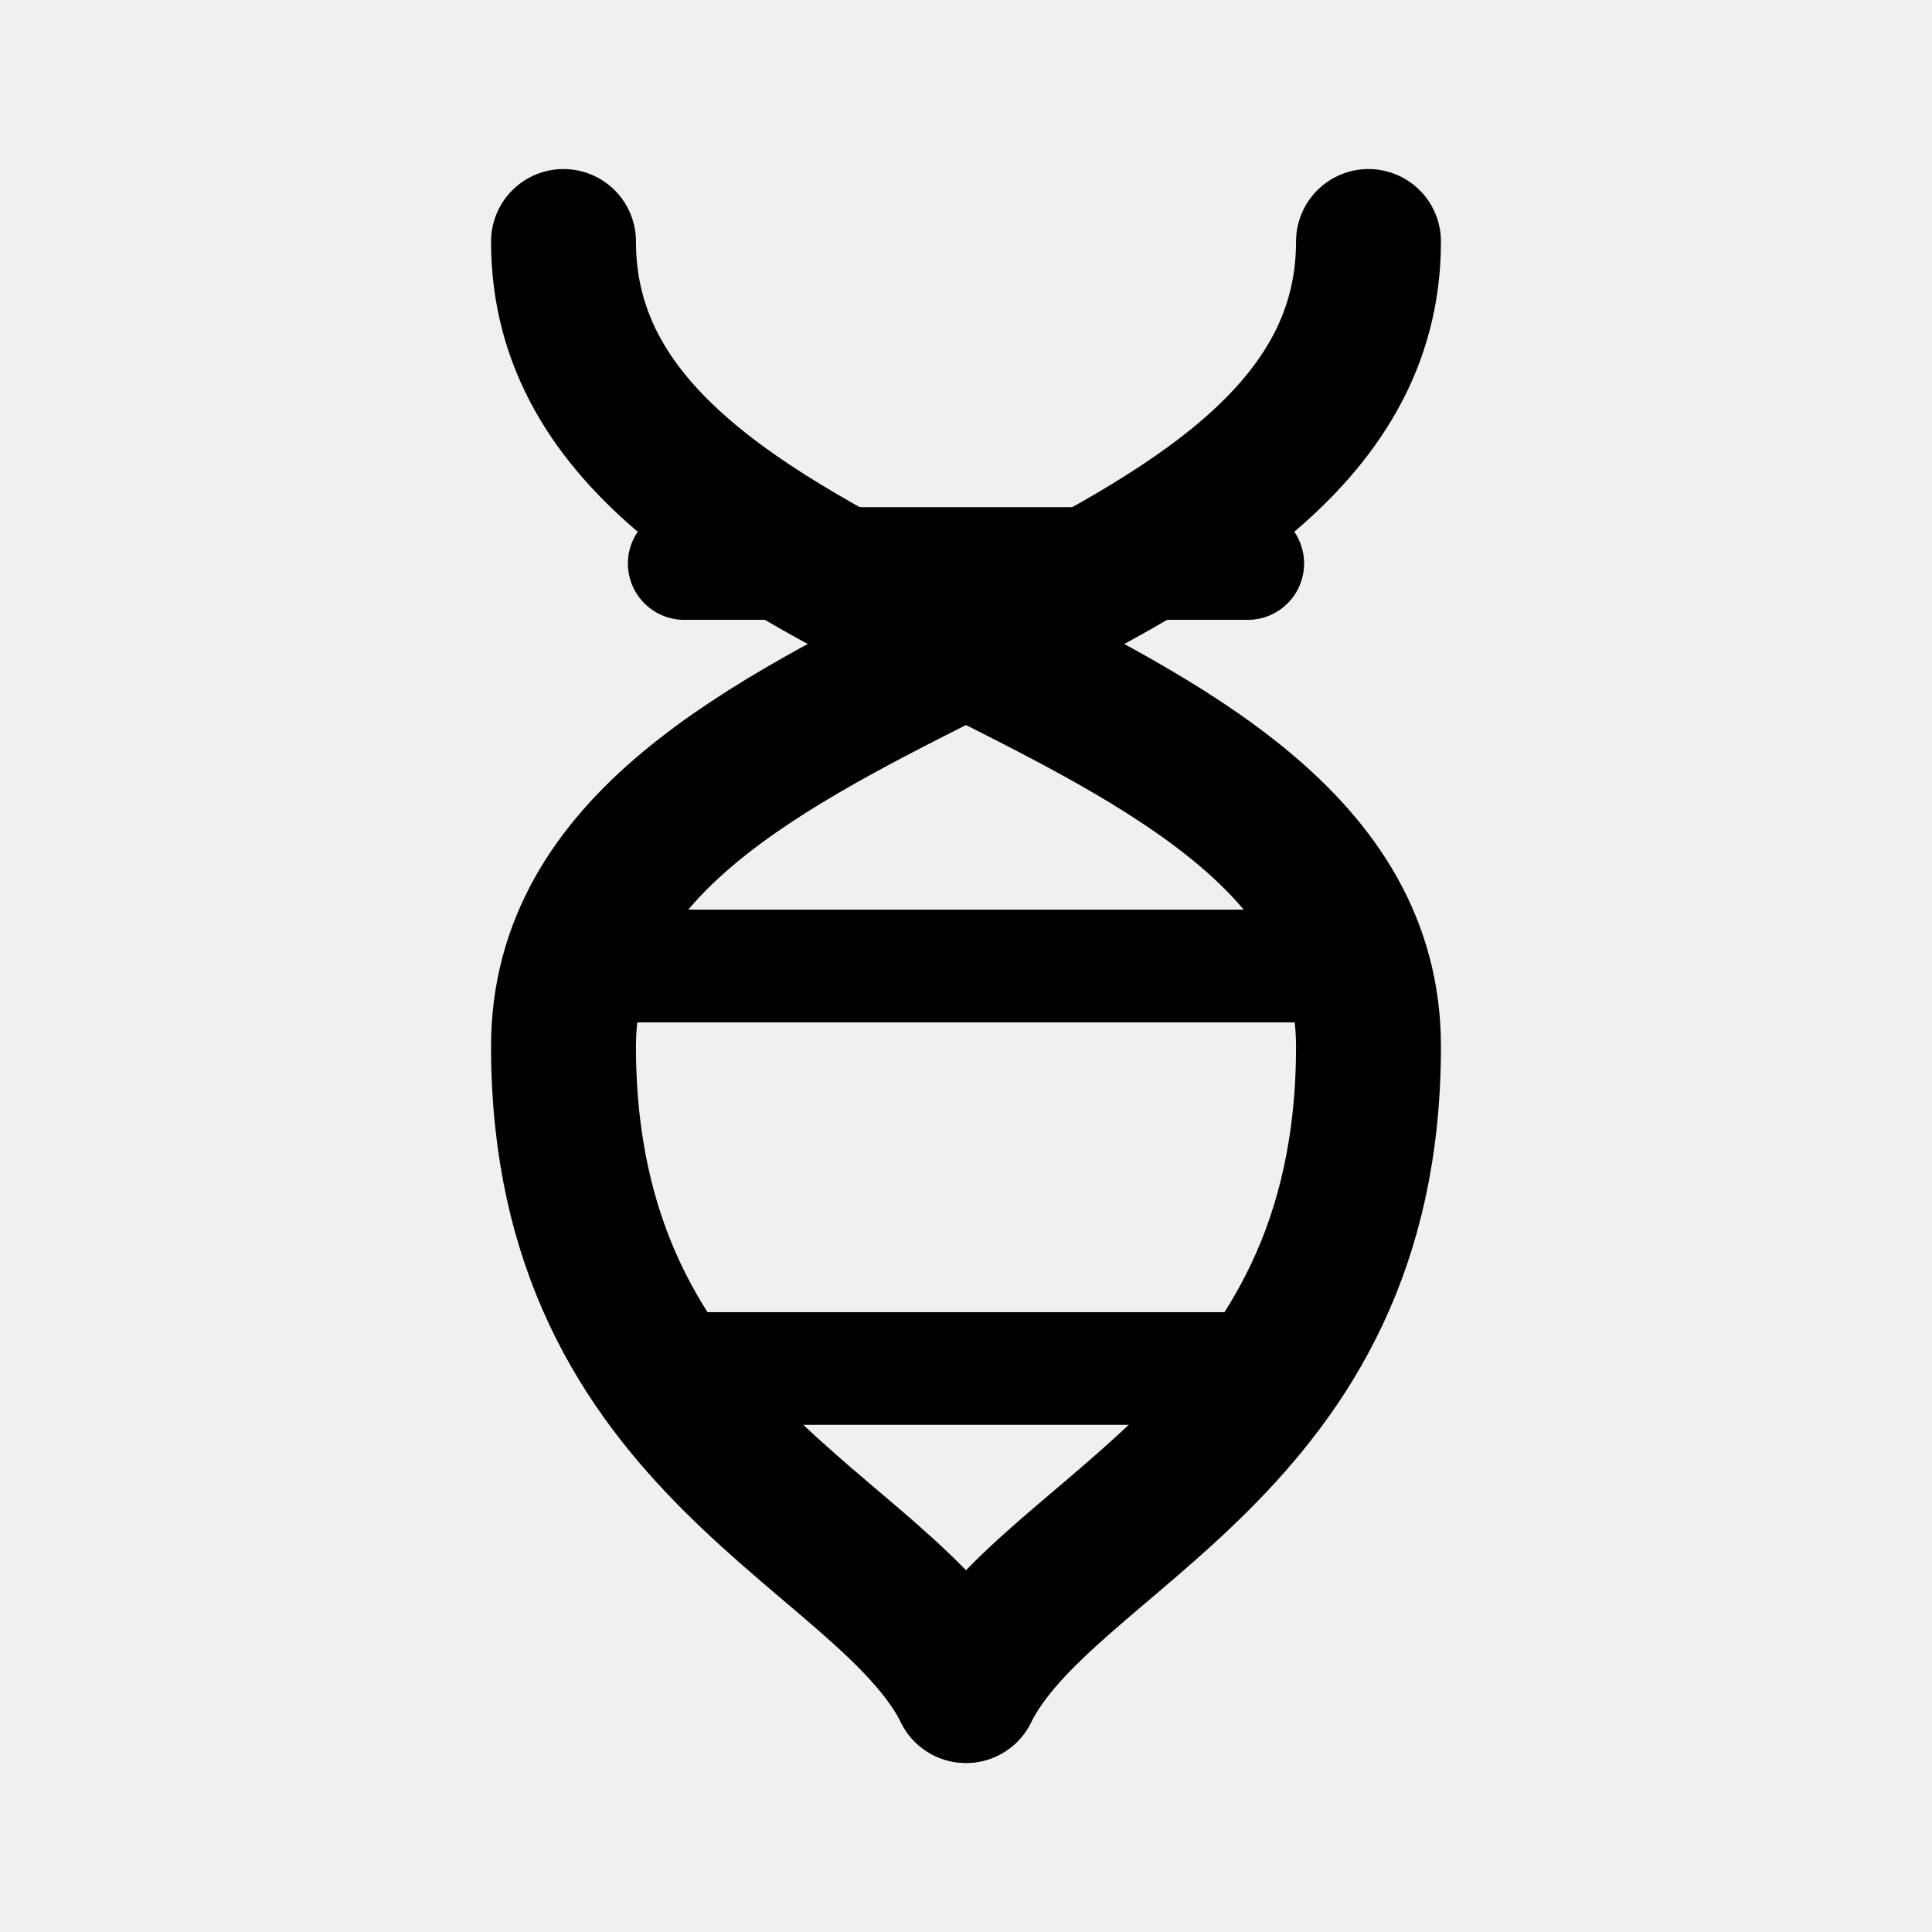
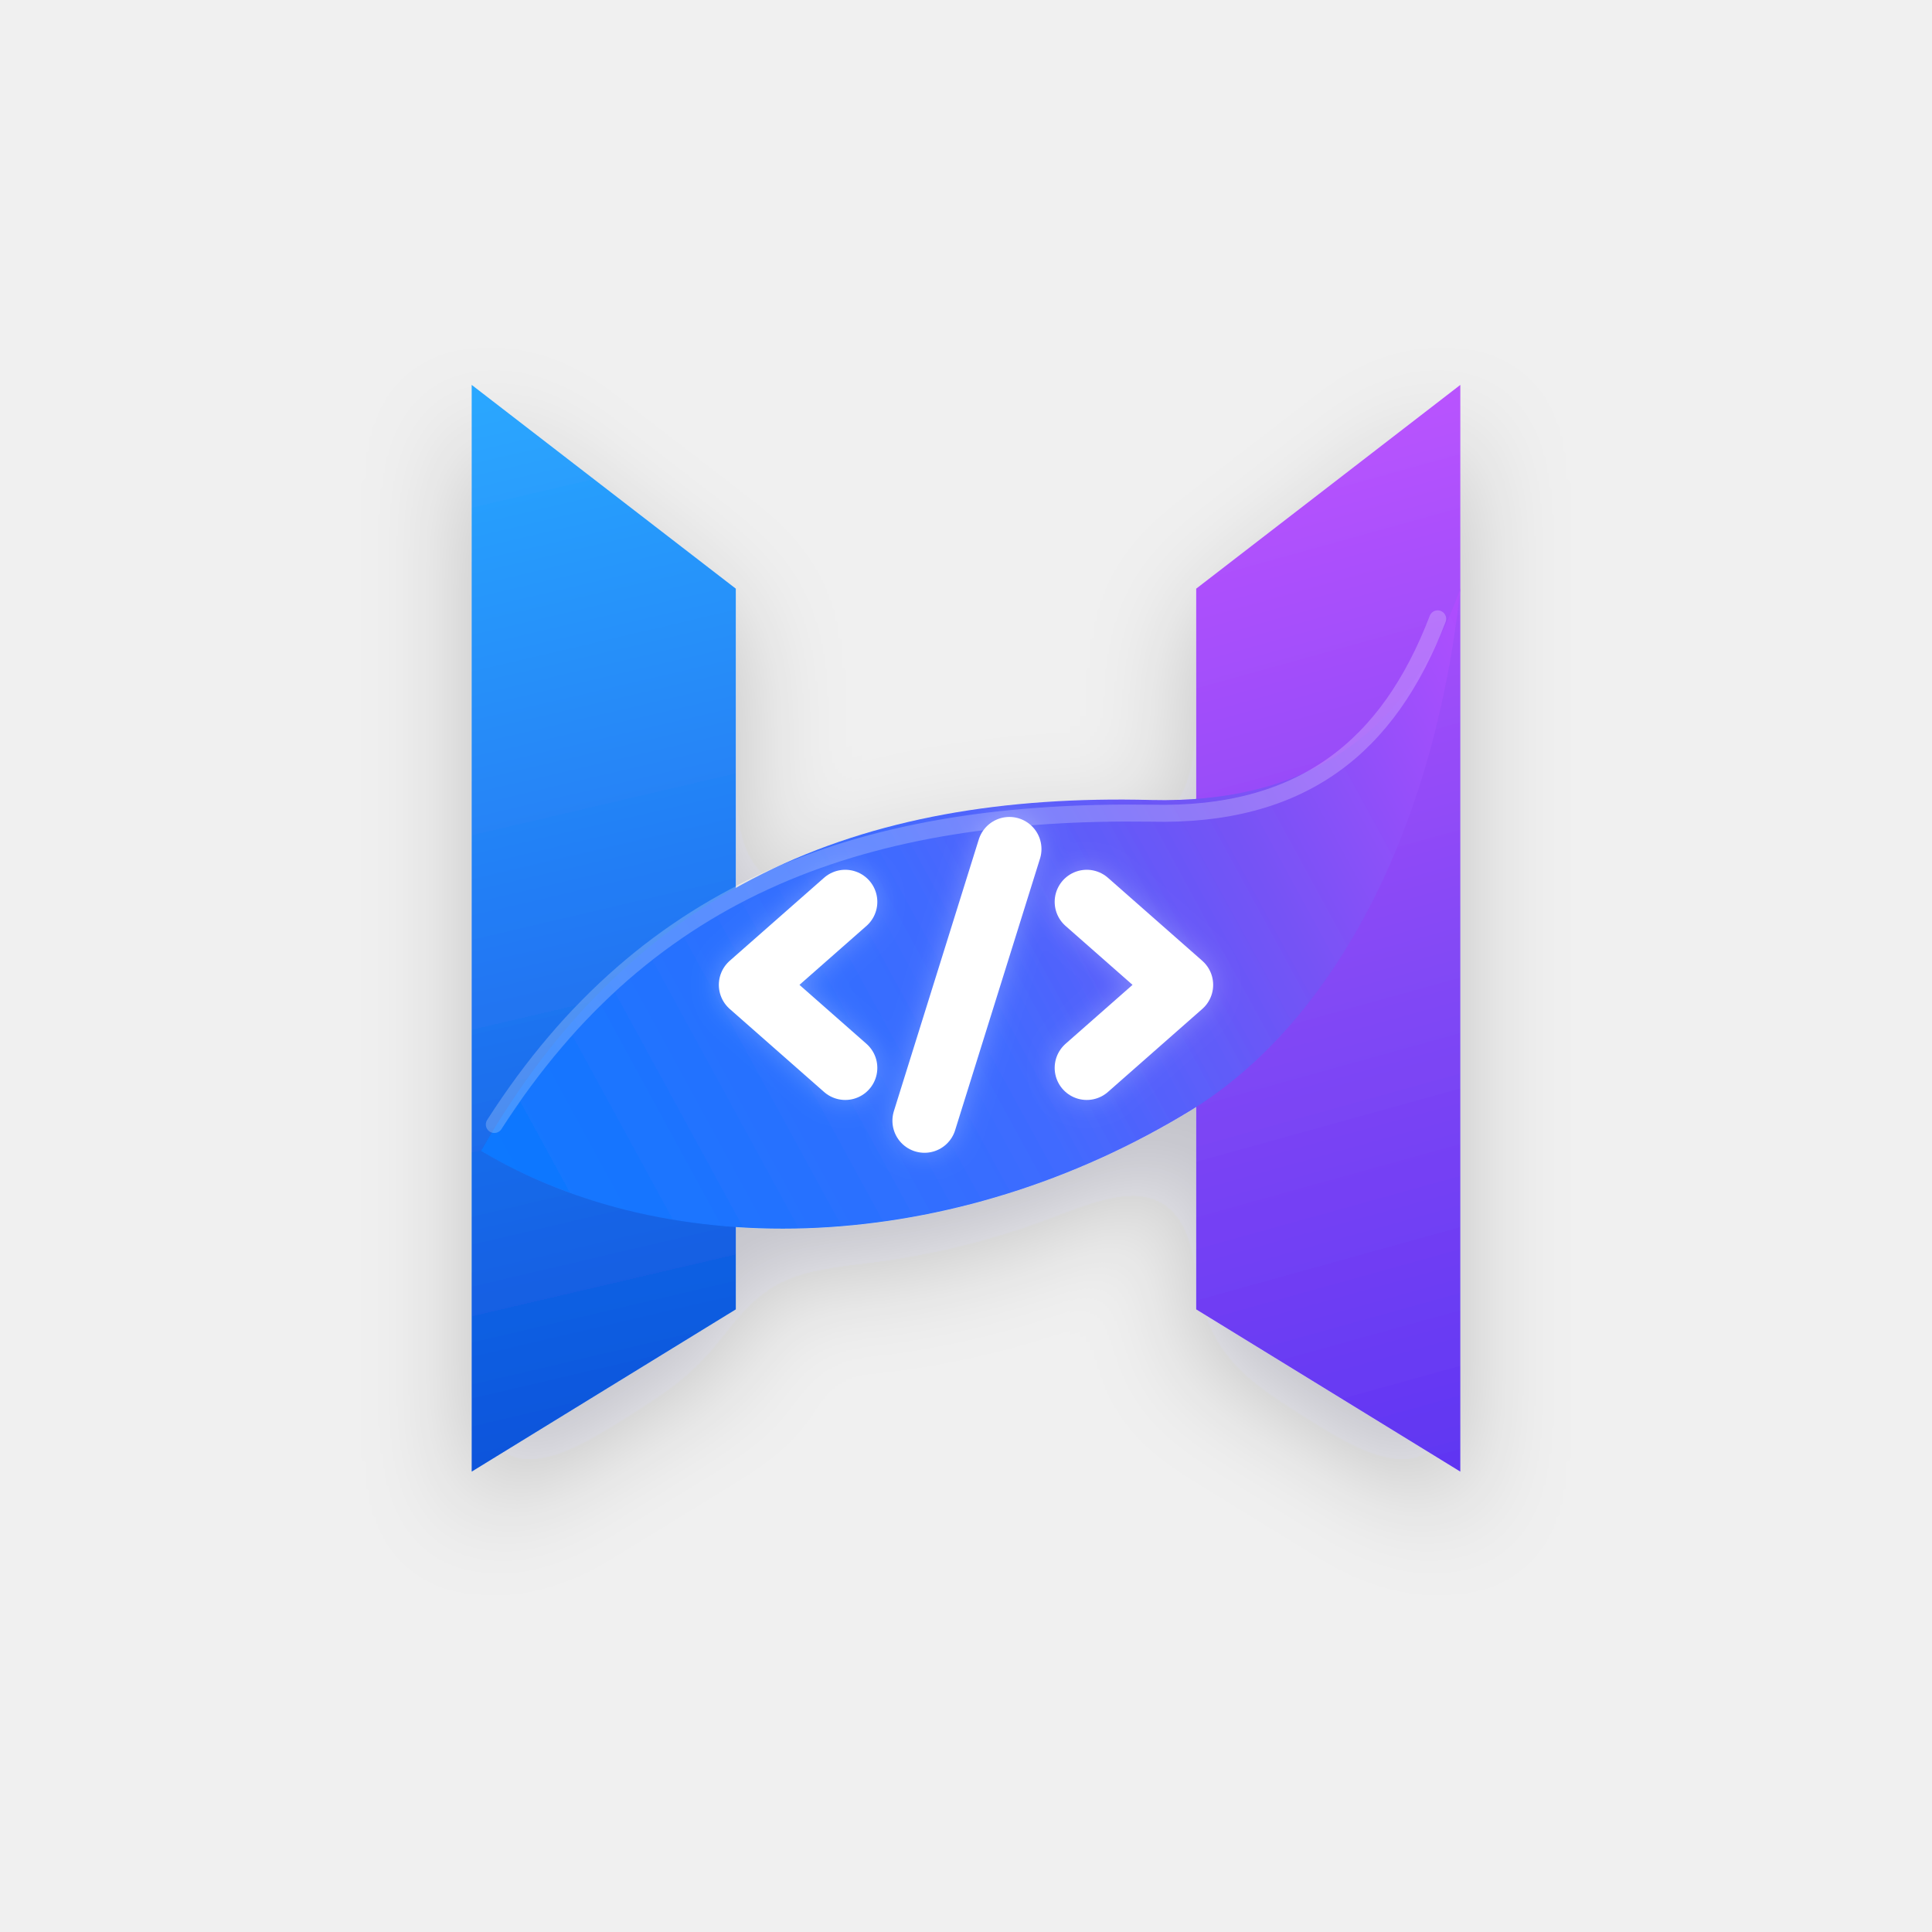
- <svg xmlns="http://www.w3.org/2000/svg" viewBox="0 0 24 24" fill="none">
-   <path d="M7 3c0 5 10 5 10 10s-4 6-5 8" stroke="currentColor" stroke-width="1.8" stroke-linecap="round" />
-   <path d="M17 3c0 5-10 5-10 10s4 6 5 8" stroke="currentColor" stroke-width="1.8" stroke-linecap="round" />
-   <path d="M8.5 7h7M7.5 12h9M8.5 17h7" stroke="currentColor" stroke-width="1.4" stroke-linecap="round" />
+ <svg xmlns="http://www.w3.org/2000/svg" width="1024" height="1024" viewBox="0 0 1024 1024" fill="none">
+   <defs>
+     <linearGradient id="grad-left" x1="250" y1="204" x2="385" y2="780" gradientUnits="userSpaceOnUse">
+       <stop offset="0" stop-color="#2AA8FF" />
+       <stop offset="0.5" stop-color="#2379F4" />
+       <stop offset="1" stop-color="#0750D8" />
+     </linearGradient>
+     <linearGradient id="grad-right" x1="650" y1="204" x2="810" y2="780" gradientUnits="userSpaceOnUse">
+       <stop offset="0" stop-color="#BF54FF" />
+       <stop offset="0.55" stop-color="#8248F5" />
+       <stop offset="1" stop-color="#5E35F2" />
+     </linearGradient>
+     <linearGradient id="grad-ribbon" x1="240" y1="620" x2="790" y2="320" gradientUnits="userSpaceOnUse">
+       <stop offset="0" stop-color="#0879FF" />
+       <stop offset="0.45" stop-color="#3F6BFF" />
+       <stop offset="0.72" stop-color="#7652F5" />
+       <stop offset="1" stop-color="#B44EFF" />
+     </linearGradient>
+     <linearGradient id="grad-main" x1="230" y1="780" x2="800" y2="210" gradientUnits="userSpaceOnUse">
+       <stop offset="0" stop-color="#0EA5FF" />
+       <stop offset="0.5" stop-color="#4F6BFF" />
+       <stop offset="1" stop-color="#B64DFF" />
+     </linearGradient>
+     <filter id="shadow" x="120" y="120" width="784" height="760" filterUnits="userSpaceOnUse">
+       <feDropShadow dx="0" dy="22" stdDeviation="28" flood-color="#0F172A" flood-opacity="0.20" />
+     </filter>
+     <filter id="codeGlow" x="340" y="400" width="340" height="250" filterUnits="userSpaceOnUse">
+       <feDropShadow dx="0" dy="0" stdDeviation="7" flood-color="#FFFFFF" flood-opacity="0.25" />
+     </filter>
+   </defs>
+   <g filter="url(#shadow)">
+     <path d="M250 204 L250 780 L390 694 L390 312 Z" fill="url(#grad-left)" />
+     <path d="M774 204 L774 780 L634 694 L634 312 Z" fill="url(#grad-right)" />
+     <path d="M255 610              C335 470 455 420 610 424              C692 426 746 390 774 312              C760 442 706 542 632 588              C505 666 355 670 255 610 Z" fill="url(#grad-ribbon)" />
+     <path d="M262 596              C344 468 461 429 610 431              C690 433 736 396 762 328" fill="none" stroke="rgba(255,255,255,0.22)" stroke-width="9" stroke-linecap="round" />
+   </g>
+   <g filter="url(#codeGlow)">
+     <path d="M448 478 L398 522 L448 566" fill="none" stroke="#FFFFFF" stroke-width="34" stroke-linecap="round" stroke-linejoin="round" />
+     <path d="M576 478 L626 522 L576 566" fill="none" stroke="#FFFFFF" stroke-width="34" stroke-linecap="round" stroke-linejoin="round" />
+     <path d="M535 450 L490 594" fill="none" stroke="#FFFFFF" stroke-width="34" stroke-linecap="round" />
+   </g>
</svg>
